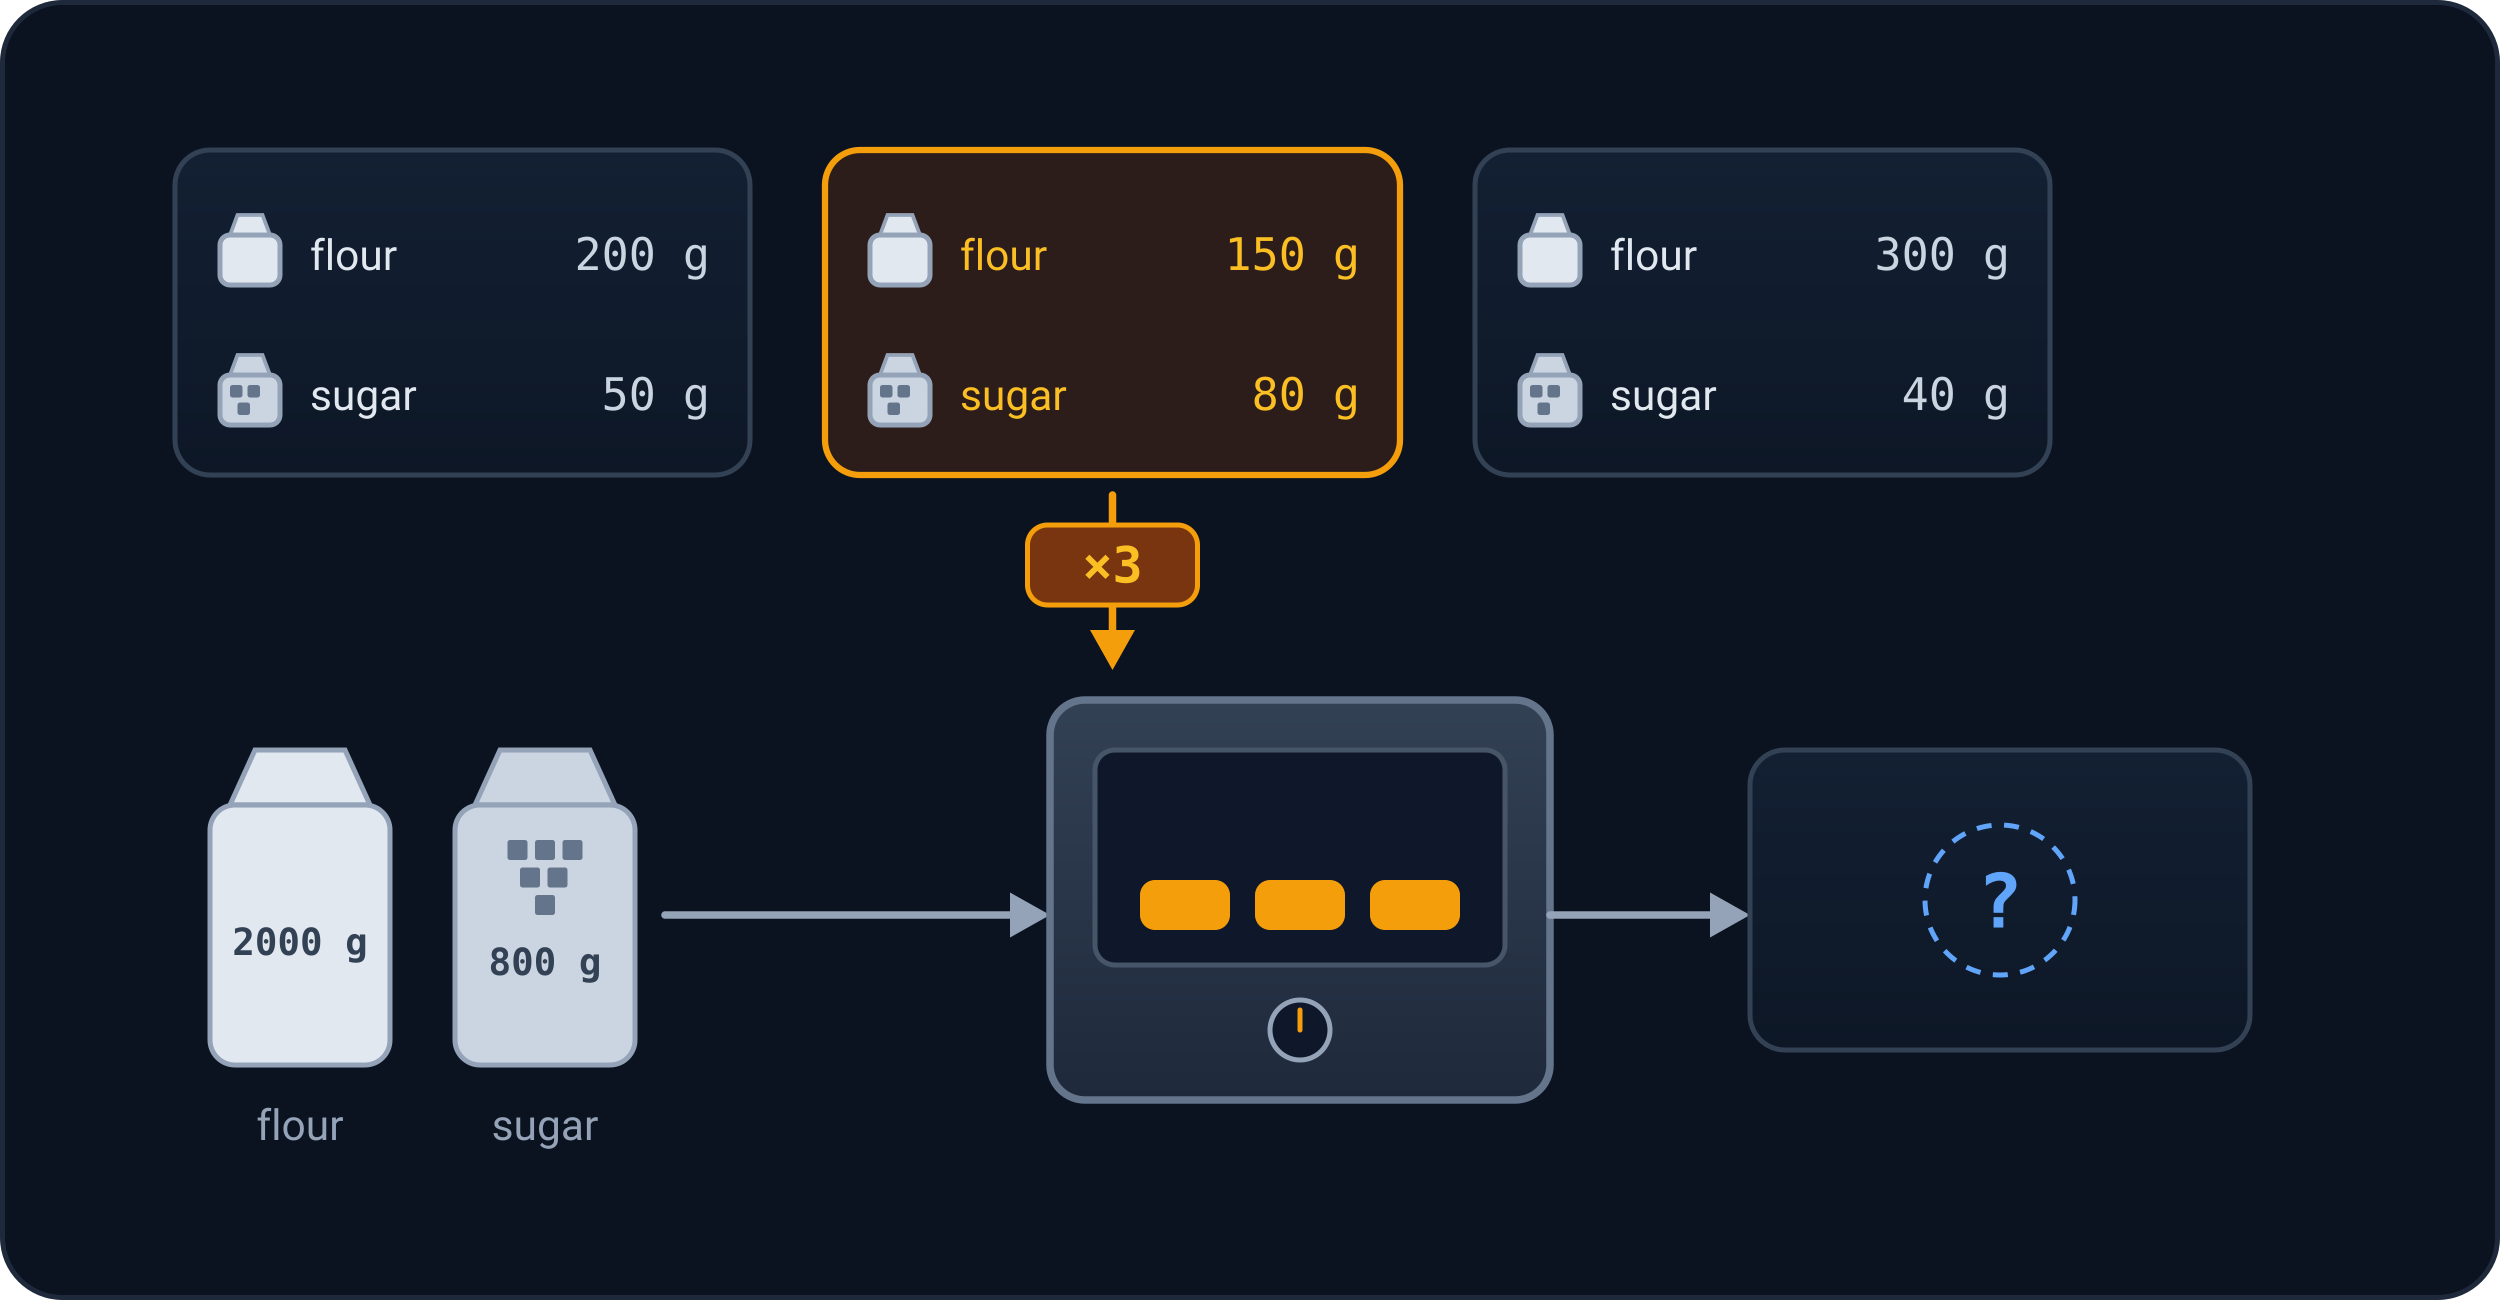
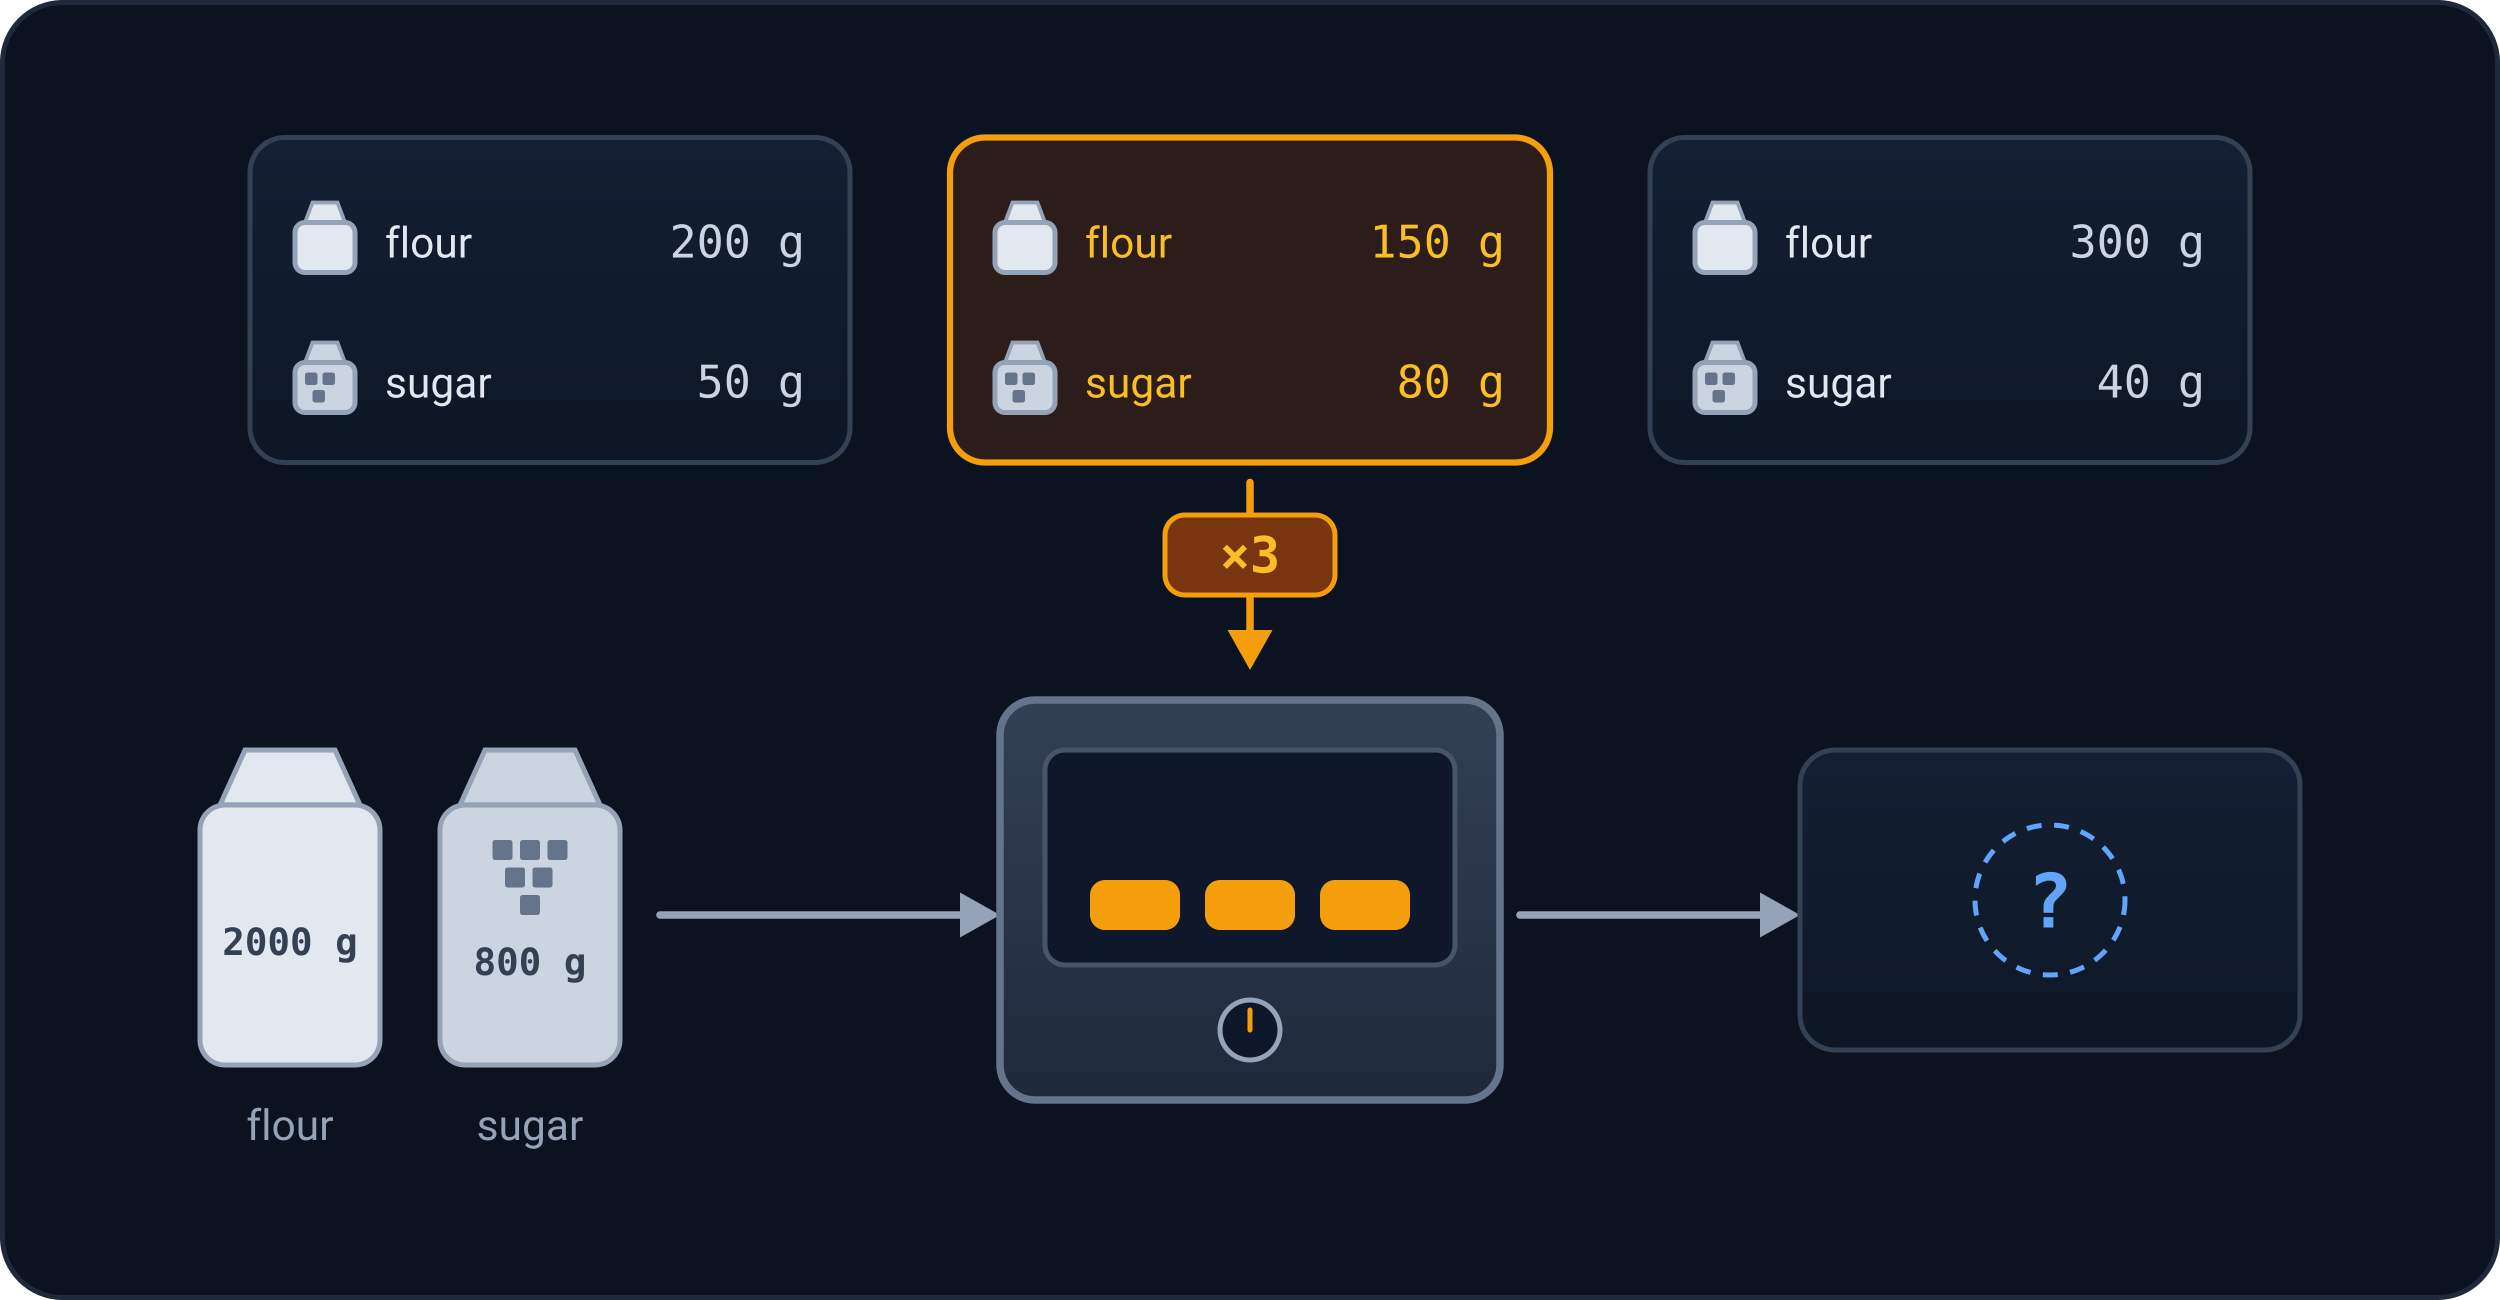
<svg xmlns="http://www.w3.org/2000/svg" viewBox="0 0 1000 520" role="img" aria-labelledby="bakeryTitle bakeryDesc">
  <defs>
    <linearGradient id="bakeryPanel" x1="0" y1="0" x2="0" y2="1">
      <stop offset="0%" stop-color="#132033" />
      <stop offset="100%" stop-color="#0d1726" />
    </linearGradient>
    <linearGradient id="ovenBody" x1="0" y1="0" x2="0" y2="1">
      <stop offset="0%" stop-color="#334155" />
      <stop offset="100%" stop-color="#1e293b" />
    </linearGradient>
  </defs>
  <rect x="1" y="1" width="998" height="518" rx="24" fill="#0b1220" stroke="#1e293b" stroke-width="2" />
  <g>
-     <rect x="70" y="60" width="230" height="130" rx="14" fill="url(#bakeryPanel)" stroke="#334155" stroke-width="2" />
-     <path d="M 95 86 H 105 L 108 94 H 92 Z" fill="#e2e8f0" stroke="#94a3b8" stroke-width="1.5" />
-     <rect x="88" y="94" width="24" height="20" rx="4" fill="#e2e8f0" stroke="#94a3b8" stroke-width="2" />
-     <text x="124" y="108" font-family="ui-sans-serif, system-ui, -apple-system, Segoe UI, Roboto, sans-serif" font-size="17" fill="#e2e8f0">flour</text>
-     <text x="284" y="108" text-anchor="end" font-family="ui-monospace, SFMono-Regular, Menlo, Consolas, monospace" font-size="18" fill="#cbd5e1">200 g</text>
-     <path d="M 95 142 H 105 L 108 150 H 92 Z" fill="#cbd5e1" stroke="#94a3b8" stroke-width="1.5" />
-     <rect x="88" y="150" width="24" height="20" rx="4" fill="#cbd5e1" stroke="#94a3b8" stroke-width="2" />
+     <rect x="100" y="55" width="240" height="130" rx="14" fill="url(#bakeryPanel)" stroke="#334155" stroke-width="2" />
+     <path d="M 125 81 H 135 L 138 89 H 122 Z" fill="#e2e8f0" stroke="#94a3b8" stroke-width="1.5" />
+     <rect x="118" y="89" width="24" height="20" rx="4" fill="#e2e8f0" stroke="#94a3b8" stroke-width="2" />
+     <text x="154" y="103" font-family="ui-sans-serif, system-ui, -apple-system, Segoe UI, Roboto, sans-serif" font-size="17" fill="#e2e8f0">flour</text>
+     <text x="322" y="103" text-anchor="end" font-family="ui-monospace, SFMono-Regular, Menlo, Consolas, monospace" font-size="18" fill="#cbd5e1">200 g</text>
+     <path d="M 125 137 H 135 L 138 145 H 122 Z" fill="#cbd5e1" stroke="#94a3b8" stroke-width="1.5" />
+     <rect x="118" y="145" width="24" height="20" rx="4" fill="#cbd5e1" stroke="#94a3b8" stroke-width="2" />
    <g fill="#64748b">
-       <rect x="92" y="154" width="5" height="5" rx="1" />
-       <rect x="99" y="154" width="5" height="5" rx="1" />
-       <rect x="95" y="161" width="5" height="5" rx="1" />
+       <rect x="122" y="149" width="5" height="5" rx="1" />
+       <rect x="129" y="149" width="5" height="5" rx="1" />
+       <rect x="125" y="156" width="5" height="5" rx="1" />
    </g>
-     <text x="124" y="164" font-family="ui-sans-serif, system-ui, -apple-system, Segoe UI, Roboto, sans-serif" font-size="17" fill="#e2e8f0">sugar</text>
-     <text x="284" y="164" text-anchor="end" font-family="ui-monospace, SFMono-Regular, Menlo, Consolas, monospace" font-size="18" fill="#cbd5e1">50 g</text>
-     <rect x="330" y="60" width="230" height="130" rx="14" fill="#78350f" opacity="0.3" />
-     <rect x="330" y="60" width="230" height="130" rx="14" fill="none" stroke="#f59e0b" stroke-width="2.5" />
-     <path d="M 355 86 H 365 L 368 94 H 352 Z" fill="#e2e8f0" stroke="#94a3b8" stroke-width="1.5" />
-     <rect x="348" y="94" width="24" height="20" rx="4" fill="#e2e8f0" stroke="#94a3b8" stroke-width="2" />
-     <text x="384" y="108" font-family="ui-sans-serif, system-ui, -apple-system, Segoe UI, Roboto, sans-serif" font-size="17" fill="#fbbf24">flour</text>
-     <text x="544" y="108" text-anchor="end" font-family="ui-monospace, SFMono-Regular, Menlo, Consolas, monospace" font-size="18" fill="#fbbf24">150 g</text>
-     <path d="M 355 142 H 365 L 368 150 H 352 Z" fill="#cbd5e1" stroke="#94a3b8" stroke-width="1.5" />
-     <rect x="348" y="150" width="24" height="20" rx="4" fill="#cbd5e1" stroke="#94a3b8" stroke-width="2" />
+     <text x="154" y="159" font-family="ui-sans-serif, system-ui, -apple-system, Segoe UI, Roboto, sans-serif" font-size="17" fill="#e2e8f0">sugar</text>
+     <text x="322" y="159" text-anchor="end" font-family="ui-monospace, SFMono-Regular, Menlo, Consolas, monospace" font-size="18" fill="#cbd5e1">50 g</text>
+     <rect x="380" y="55" width="240" height="130" rx="14" fill="#78350f" opacity="0.3" />
+     <rect x="380" y="55" width="240" height="130" rx="14" fill="none" stroke="#f59e0b" stroke-width="2.5" />
+     <path d="M 405 81 H 415 L 418 89 H 402 Z" fill="#e2e8f0" stroke="#94a3b8" stroke-width="1.5" />
+     <rect x="398" y="89" width="24" height="20" rx="4" fill="#e2e8f0" stroke="#94a3b8" stroke-width="2" />
+     <text x="434" y="103" font-family="ui-sans-serif, system-ui, -apple-system, Segoe UI, Roboto, sans-serif" font-size="17" fill="#fbbf24">flour</text>
+     <text x="602" y="103" text-anchor="end" font-family="ui-monospace, SFMono-Regular, Menlo, Consolas, monospace" font-size="18" fill="#fbbf24">150 g</text>
+     <path d="M 405 137 H 415 L 418 145 H 402 Z" fill="#cbd5e1" stroke="#94a3b8" stroke-width="1.5" />
+     <rect x="398" y="145" width="24" height="20" rx="4" fill="#cbd5e1" stroke="#94a3b8" stroke-width="2" />
    <g fill="#64748b">
-       <rect x="352" y="154" width="5" height="5" rx="1" />
-       <rect x="359" y="154" width="5" height="5" rx="1" />
-       <rect x="355" y="161" width="5" height="5" rx="1" />
+       <rect x="402" y="149" width="5" height="5" rx="1" />
+       <rect x="409" y="149" width="5" height="5" rx="1" />
+       <rect x="405" y="156" width="5" height="5" rx="1" />
    </g>
-     <text x="384" y="164" font-family="ui-sans-serif, system-ui, -apple-system, Segoe UI, Roboto, sans-serif" font-size="17" fill="#fbbf24">sugar</text>
-     <text x="544" y="164" text-anchor="end" font-family="ui-monospace, SFMono-Regular, Menlo, Consolas, monospace" font-size="18" fill="#fbbf24">80 g</text>
-     <rect x="590" y="60" width="230" height="130" rx="14" fill="url(#bakeryPanel)" stroke="#334155" stroke-width="2" />
-     <path d="M 615 86 H 625 L 628 94 H 612 Z" fill="#e2e8f0" stroke="#94a3b8" stroke-width="1.5" />
-     <rect x="608" y="94" width="24" height="20" rx="4" fill="#e2e8f0" stroke="#94a3b8" stroke-width="2" />
-     <text x="644" y="108" font-family="ui-sans-serif, system-ui, -apple-system, Segoe UI, Roboto, sans-serif" font-size="17" fill="#e2e8f0">flour</text>
-     <text x="804" y="108" text-anchor="end" font-family="ui-monospace, SFMono-Regular, Menlo, Consolas, monospace" font-size="18" fill="#cbd5e1">300 g</text>
-     <path d="M 615 142 H 625 L 628 150 H 612 Z" fill="#cbd5e1" stroke="#94a3b8" stroke-width="1.5" />
-     <rect x="608" y="150" width="24" height="20" rx="4" fill="#cbd5e1" stroke="#94a3b8" stroke-width="2" />
+     <text x="434" y="159" font-family="ui-sans-serif, system-ui, -apple-system, Segoe UI, Roboto, sans-serif" font-size="17" fill="#fbbf24">sugar</text>
+     <text x="602" y="159" text-anchor="end" font-family="ui-monospace, SFMono-Regular, Menlo, Consolas, monospace" font-size="18" fill="#fbbf24">80 g</text>
+     <rect x="660" y="55" width="240" height="130" rx="14" fill="url(#bakeryPanel)" stroke="#334155" stroke-width="2" />
+     <path d="M 685 81 H 695 L 698 89 H 682 Z" fill="#e2e8f0" stroke="#94a3b8" stroke-width="1.5" />
+     <rect x="678" y="89" width="24" height="20" rx="4" fill="#e2e8f0" stroke="#94a3b8" stroke-width="2" />
+     <text x="714" y="103" font-family="ui-sans-serif, system-ui, -apple-system, Segoe UI, Roboto, sans-serif" font-size="17" fill="#e2e8f0">flour</text>
+     <text x="882" y="103" text-anchor="end" font-family="ui-monospace, SFMono-Regular, Menlo, Consolas, monospace" font-size="18" fill="#cbd5e1">300 g</text>
+     <path d="M 685 137 H 695 L 698 145 H 682 Z" fill="#cbd5e1" stroke="#94a3b8" stroke-width="1.5" />
+     <rect x="678" y="145" width="24" height="20" rx="4" fill="#cbd5e1" stroke="#94a3b8" stroke-width="2" />
    <g fill="#64748b">
-       <rect x="612" y="154" width="5" height="5" rx="1" />
-       <rect x="619" y="154" width="5" height="5" rx="1" />
-       <rect x="615" y="161" width="5" height="5" rx="1" />
+       <rect x="682" y="149" width="5" height="5" rx="1" />
+       <rect x="689" y="149" width="5" height="5" rx="1" />
+       <rect x="685" y="156" width="5" height="5" rx="1" />
    </g>
-     <text x="644" y="164" font-family="ui-sans-serif, system-ui, -apple-system, Segoe UI, Roboto, sans-serif" font-size="17" fill="#e2e8f0">sugar</text>
-     <text x="804" y="164" text-anchor="end" font-family="ui-monospace, SFMono-Regular, Menlo, Consolas, monospace" font-size="18" fill="#cbd5e1">40 g</text>
+     <text x="714" y="159" font-family="ui-sans-serif, system-ui, -apple-system, Segoe UI, Roboto, sans-serif" font-size="17" fill="#e2e8f0">sugar</text>
+     <text x="882" y="159" text-anchor="end" font-family="ui-monospace, SFMono-Regular, Menlo, Consolas, monospace" font-size="18" fill="#cbd5e1">40 g</text>
  </g>
  <g stroke="#f59e0b" stroke-width="3" stroke-linecap="round">
-     <line x1="445" y1="198" x2="445" y2="252" />
+     <line x1="500" y1="193" x2="500" y2="252" />
  </g>
-   <polygon points="436,252 445,268 454,252" fill="#f59e0b" />
+   <polygon points="491,252 500,268 509,252" fill="#f59e0b" />
  <g>
-     <rect x="411" y="210" width="68" height="32" rx="8" fill="#78350f" stroke="#f59e0b" stroke-width="2" />
-     <text x="445" y="233" text-anchor="middle" font-family="ui-monospace, SFMono-Regular, Menlo, Consolas, monospace" font-size="20" font-weight="700" fill="#fbbf24">×3</text>
+     <rect x="466" y="206" width="68" height="32" rx="8" fill="#78350f" stroke="#f59e0b" stroke-width="2" />
+     <text x="500" y="229" text-anchor="middle" font-family="ui-monospace, SFMono-Regular, Menlo, Consolas, monospace" font-size="20" font-weight="700" fill="#fbbf24">×3</text>
  </g>
  <g>
    <g>
-       <path d="M 102 300 H 138 L 148 322 H 92 Z" fill="#e2e8f0" stroke="#94a3b8" stroke-width="2" />
-       <rect x="84" y="322" width="72" height="104" rx="10" fill="#e2e8f0" stroke="#94a3b8" stroke-width="2" />
-       <text x="120" y="382" text-anchor="middle" font-family="ui-monospace, SFMono-Regular, Menlo, Consolas, monospace" font-size="15" font-weight="600" fill="#334155">2000 g</text>
-       <text x="120" y="456" text-anchor="middle" font-family="ui-sans-serif, system-ui, -apple-system, Segoe UI, Roboto, sans-serif" font-size="17" fill="#94a3b8">flour</text>
+       <path d="M 98 300 H 134 L 144 322 H 88 Z" fill="#e2e8f0" stroke="#94a3b8" stroke-width="2" />
+       <rect x="80" y="322" width="72" height="104" rx="10" fill="#e2e8f0" stroke="#94a3b8" stroke-width="2" />
+       <text x="116" y="382" text-anchor="middle" font-family="ui-monospace, SFMono-Regular, Menlo, Consolas, monospace" font-size="15" font-weight="600" fill="#334155">2000 g</text>
+       <text x="116" y="456" text-anchor="middle" font-family="ui-sans-serif, system-ui, -apple-system, Segoe UI, Roboto, sans-serif" font-size="17" fill="#94a3b8">flour</text>
    </g>
    <g>
-       <path d="M 200 300 H 236 L 246 322 H 190 Z" fill="#cbd5e1" stroke="#94a3b8" stroke-width="2" />
-       <rect x="182" y="322" width="72" height="104" rx="10" fill="#cbd5e1" stroke="#94a3b8" stroke-width="2" />
+       <path d="M 194 300 H 230 L 240 322 H 184 Z" fill="#cbd5e1" stroke="#94a3b8" stroke-width="2" />
+       <rect x="176" y="322" width="72" height="104" rx="10" fill="#cbd5e1" stroke="#94a3b8" stroke-width="2" />
      <g fill="#64748b">
-         <rect x="203" y="336" width="8" height="8" rx="1" />
-         <rect x="214" y="336" width="8" height="8" rx="1" />
-         <rect x="225" y="336" width="8" height="8" rx="1" />
-         <rect x="208" y="347" width="8" height="8" rx="1" />
-         <rect x="219" y="347" width="8" height="8" rx="1" />
-         <rect x="214" y="358" width="8" height="8" rx="1" />
+         <rect x="197" y="336" width="8" height="8" rx="1" />
+         <rect x="208" y="336" width="8" height="8" rx="1" />
+         <rect x="219" y="336" width="8" height="8" rx="1" />
+         <rect x="202" y="347" width="8" height="8" rx="1" />
+         <rect x="213" y="347" width="8" height="8" rx="1" />
+         <rect x="208" y="358" width="8" height="8" rx="1" />
      </g>
-       <text x="218" y="390" text-anchor="middle" font-family="ui-monospace, SFMono-Regular, Menlo, Consolas, monospace" font-size="15" font-weight="600" fill="#334155">800 g</text>
-       <text x="218" y="456" text-anchor="middle" font-family="ui-sans-serif, system-ui, -apple-system, Segoe UI, Roboto, sans-serif" font-size="17" fill="#94a3b8">sugar</text>
+       <text x="212" y="390" text-anchor="middle" font-family="ui-monospace, SFMono-Regular, Menlo, Consolas, monospace" font-size="15" font-weight="600" fill="#334155">800 g</text>
+       <text x="212" y="456" text-anchor="middle" font-family="ui-sans-serif, system-ui, -apple-system, Segoe UI, Roboto, sans-serif" font-size="17" fill="#94a3b8">sugar</text>
    </g>
  </g>
  <g stroke="#94a3b8" stroke-width="3" stroke-linecap="round">
-     <line x1="266" y1="366" x2="404" y2="366" />
+     <line x1="264" y1="366" x2="384" y2="366" />
  </g>
-   <polygon points="404,357 420,366 404,375" fill="#94a3b8" />
+   <polygon points="384,357 400,366 384,375" fill="#94a3b8" />
  <g>
-     <rect x="420" y="280" width="200" height="160" rx="14" fill="url(#ovenBody)" stroke="#64748b" stroke-width="3" />
-     <rect x="438" y="300" width="164" height="86" rx="8" fill="#0f172a" stroke="#475569" stroke-width="2" />
+     <rect x="400" y="280" width="200" height="160" rx="14" fill="url(#ovenBody)" stroke="#64748b" stroke-width="3" />
+     <rect x="418" y="300" width="164" height="86" rx="8" fill="#0f172a" stroke="#475569" stroke-width="2" />
    <g fill="#f59e0b">
-       <rect x="456" y="352" width="36" height="20" rx="6" />
-       <rect x="502" y="352" width="36" height="20" rx="6" />
-       <rect x="548" y="352" width="36" height="20" rx="6" />
+       <rect x="436" y="352" width="36" height="20" rx="6" />
+       <rect x="482" y="352" width="36" height="20" rx="6" />
+       <rect x="528" y="352" width="36" height="20" rx="6" />
    </g>
-     <circle cx="520" cy="412" r="12" fill="#0f172a" stroke="#94a3b8" stroke-width="2" />
-     <line x1="520" y1="412" x2="520" y2="404" stroke="#f59e0b" stroke-width="2" stroke-linecap="round" />
+     <circle cx="500" cy="412" r="12" fill="#0f172a" stroke="#94a3b8" stroke-width="2" />
+     <line x1="500" y1="412" x2="500" y2="404" stroke="#f59e0b" stroke-width="2" stroke-linecap="round" />
  </g>
  <g stroke="#94a3b8" stroke-width="3" stroke-linecap="round">
-     <line x1="620" y1="366" x2="684" y2="366" />
+     <line x1="608" y1="366" x2="704" y2="366" />
  </g>
-   <polygon points="684,357 700,366 684,375" fill="#94a3b8" />
+   <polygon points="704,357 720,366 704,375" fill="#94a3b8" />
  <g>
-     <rect x="700" y="300" width="200" height="120" rx="14" fill="url(#bakeryPanel)" stroke="#334155" stroke-width="2" />
-     <circle cx="800" cy="360" r="30" fill="none" stroke="#60a5fa" stroke-width="2" stroke-dasharray="6 5" />
-     <text x="800" y="371" text-anchor="middle" font-family="ui-monospace, SFMono-Regular, Menlo, Consolas, monospace" font-size="30" font-weight="600" fill="#60a5fa">?</text>
+     <rect x="720" y="300" width="200" height="120" rx="14" fill="url(#bakeryPanel)" stroke="#334155" stroke-width="2" />
+     <circle cx="820" cy="360" r="30" fill="none" stroke="#60a5fa" stroke-width="2" stroke-dasharray="6 5" />
+     <text x="820" y="371" text-anchor="middle" font-family="ui-monospace, SFMono-Regular, Menlo, Consolas, monospace" font-size="30" font-weight="600" fill="#60a5fa">?</text>
  </g>
</svg>
